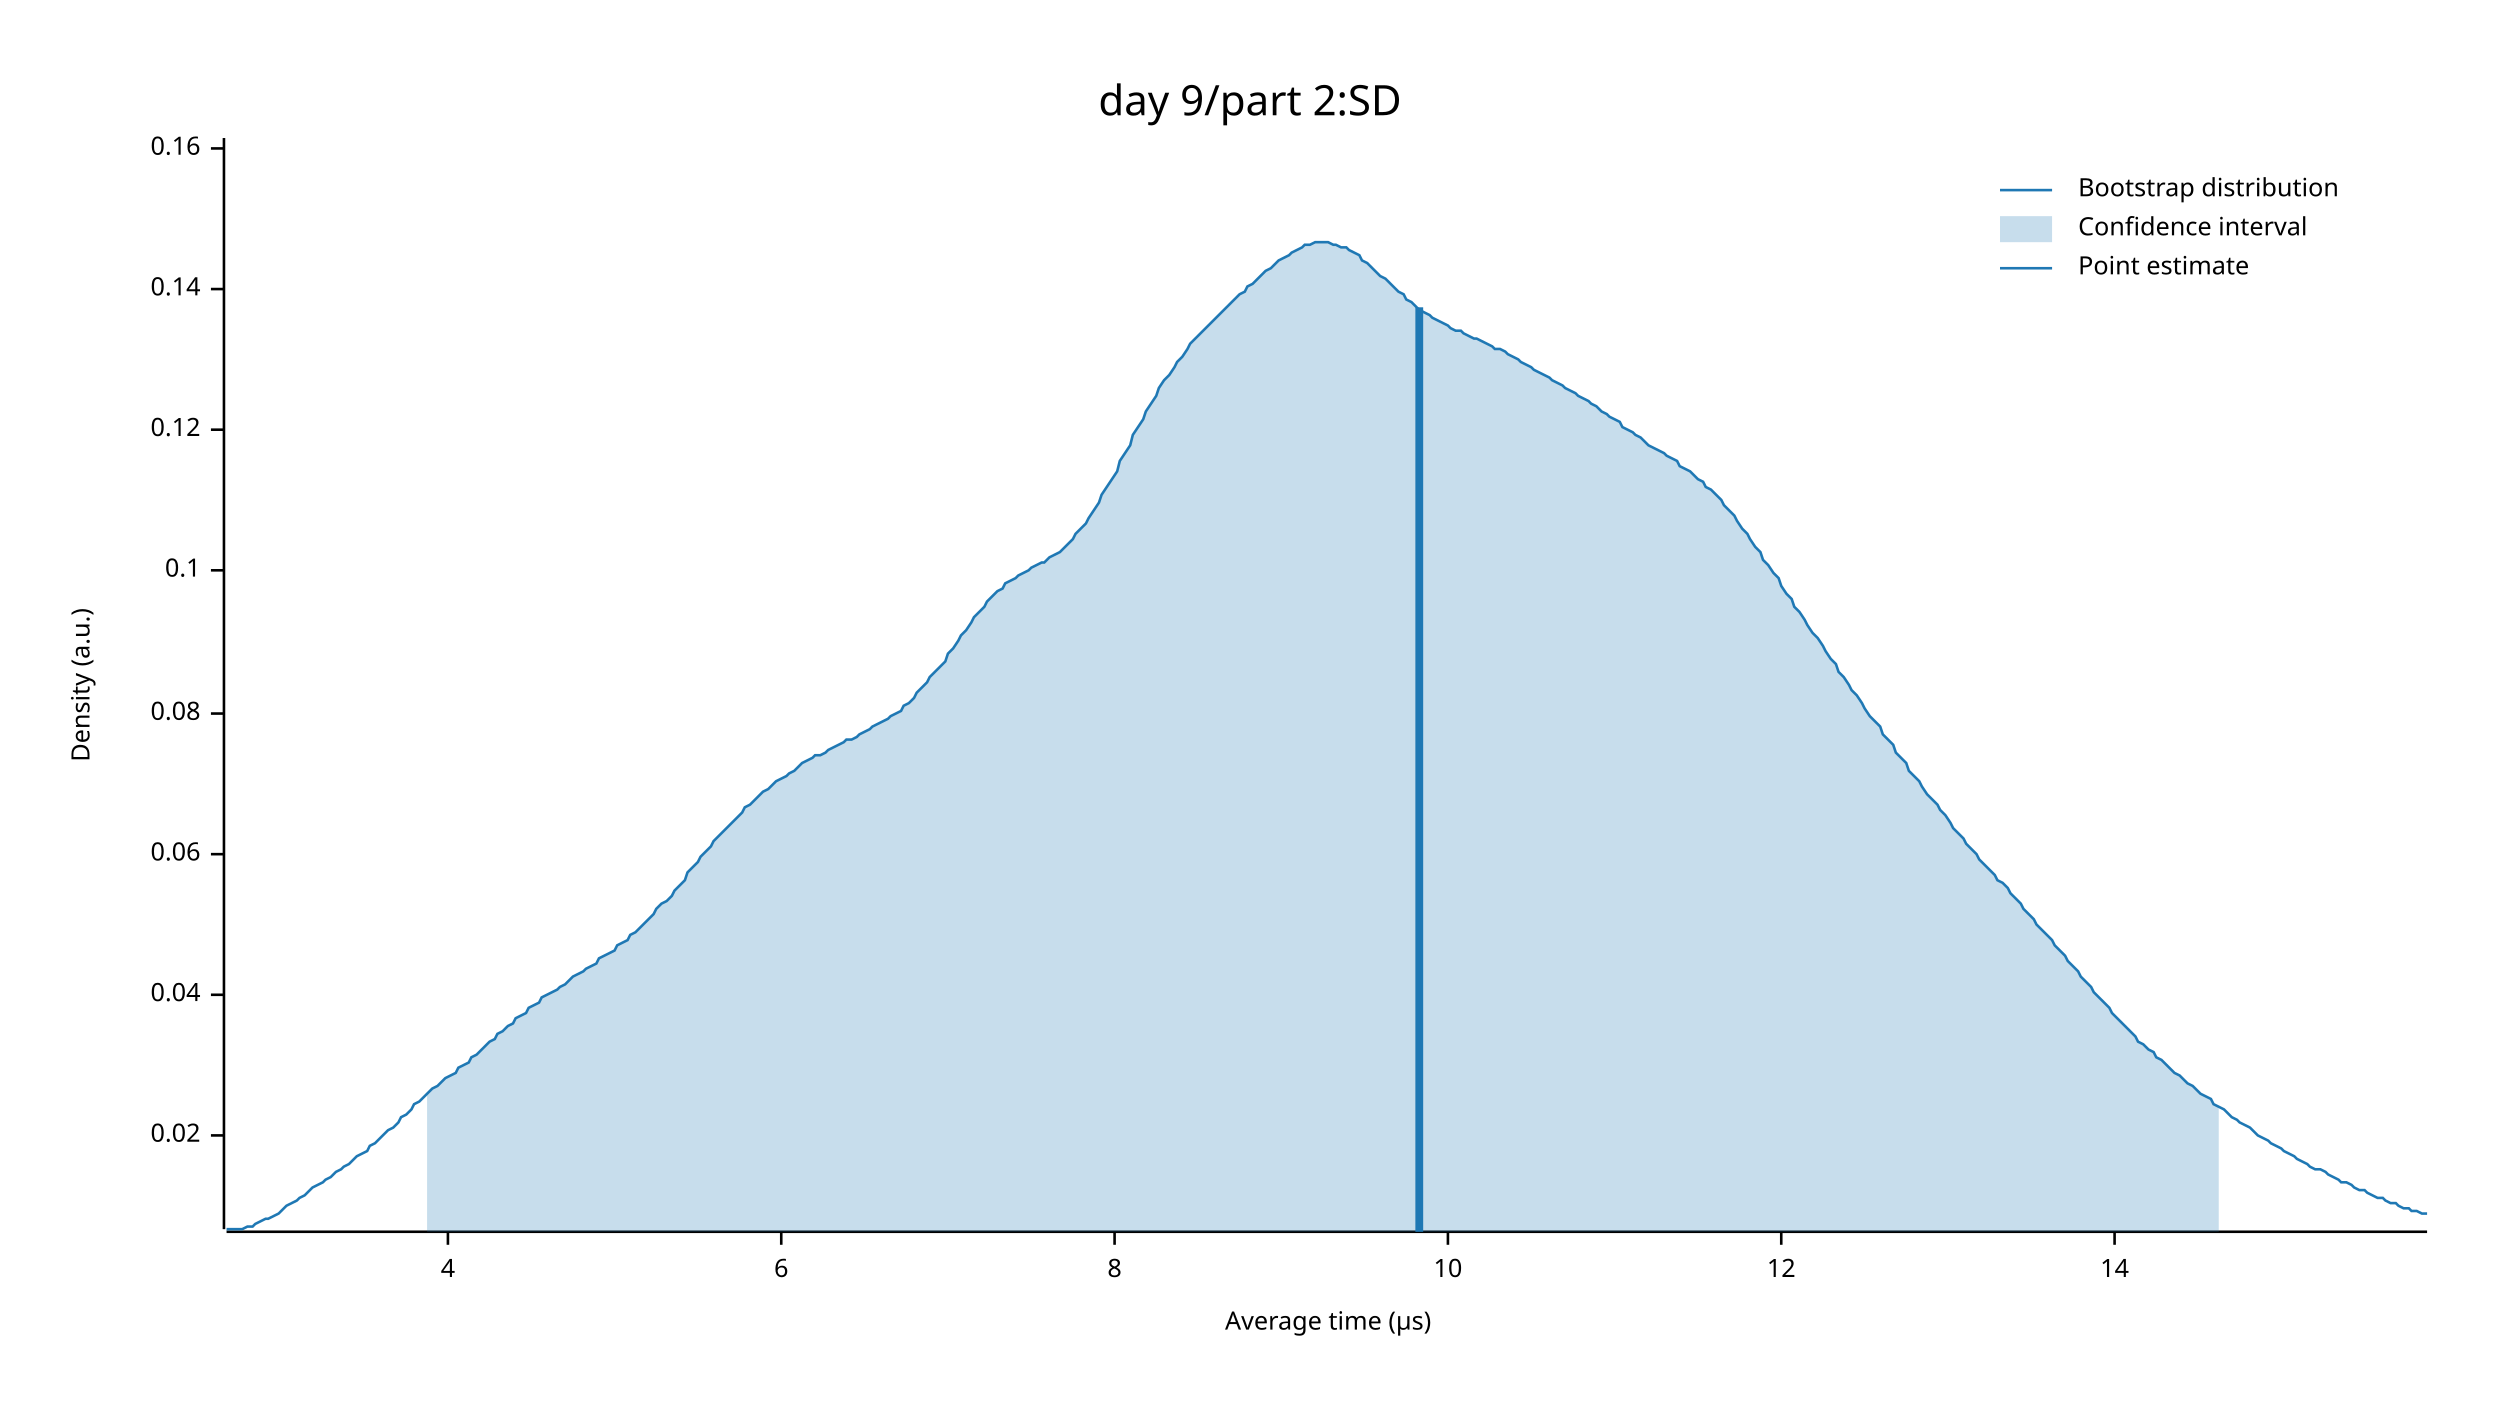
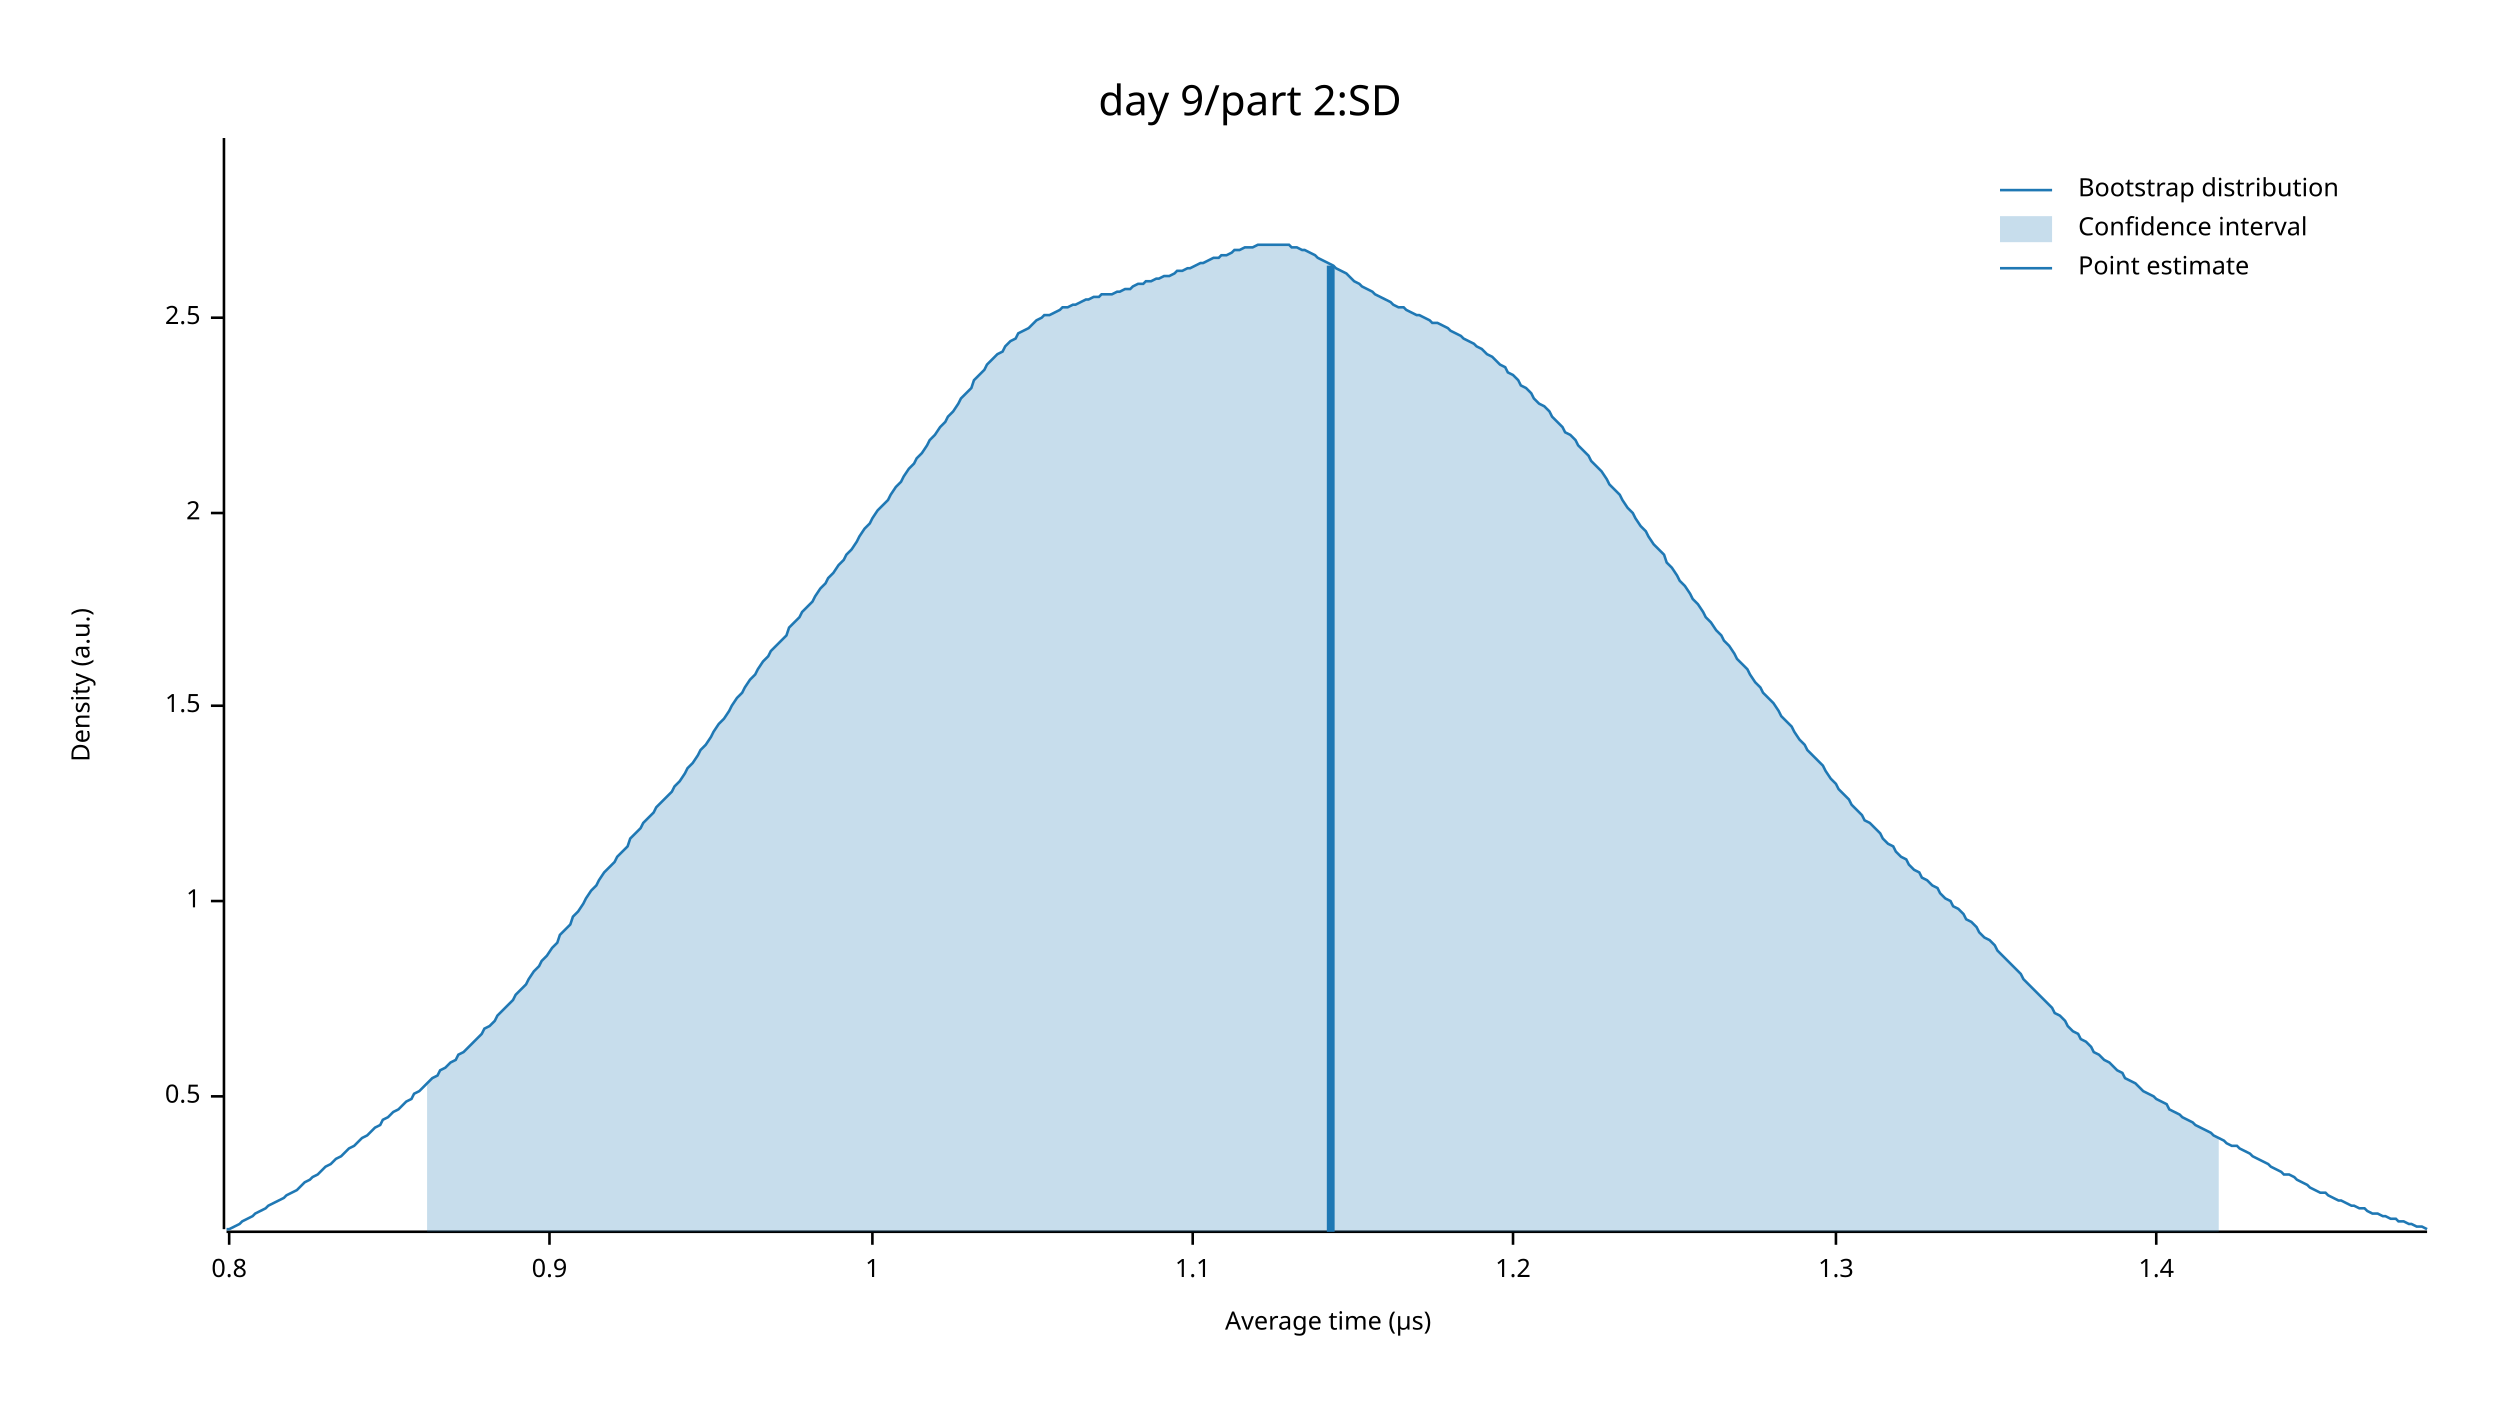
<svg xmlns="http://www.w3.org/2000/svg" width="960" height="540" viewBox="0 0 960 540">
  <text x="480" y="32" dy="0.76em" text-anchor="middle" font-family="sans-serif" font-size="16.129" opacity="1" fill="#000000">
day 9/part 2:SD
</text>
  <text x="27" y="263" dy="0.76em" text-anchor="middle" font-family="sans-serif" font-size="9.677" opacity="1" fill="#000000" transform="rotate(270, 27, 263)">
Density (a.u.)
</text>
  <text x="510" y="513" dy="-0.5ex" text-anchor="middle" font-family="sans-serif" font-size="9.677" opacity="1" fill="#000000">
Average time (µs)
</text>
  <polyline fill="none" opacity="1" stroke="#000000" stroke-width="1" points="86,53 86,472 " />
-   <text x="77" y="436" dy="0.5ex" text-anchor="end" font-family="sans-serif" font-size="9.677" opacity="1" fill="#000000">
- 0.02
+   <text x="77" y="421" dy="0.5ex" text-anchor="end" font-family="sans-serif" font-size="9.677" opacity="1" fill="#000000">
+ 0.5
</text>
-   <polyline fill="none" opacity="1" stroke="#000000" stroke-width="1" points="81,436 86,436 " />
-   <text x="77" y="382" dy="0.5ex" text-anchor="end" font-family="sans-serif" font-size="9.677" opacity="1" fill="#000000">
- 0.04
+   <polyline fill="none" opacity="1" stroke="#000000" stroke-width="1" points="81,421 86,421 " />
+   <text x="77" y="346" dy="0.5ex" text-anchor="end" font-family="sans-serif" font-size="9.677" opacity="1" fill="#000000">
+ 1
</text>
-   <polyline fill="none" opacity="1" stroke="#000000" stroke-width="1" points="81,382 86,382 " />
-   <text x="77" y="328" dy="0.5ex" text-anchor="end" font-family="sans-serif" font-size="9.677" opacity="1" fill="#000000">
- 0.06
+   <polyline fill="none" opacity="1" stroke="#000000" stroke-width="1" points="81,346 86,346 " />
+   <text x="77" y="271" dy="0.5ex" text-anchor="end" font-family="sans-serif" font-size="9.677" opacity="1" fill="#000000">
+ 1.5
</text>
-   <polyline fill="none" opacity="1" stroke="#000000" stroke-width="1" points="81,328 86,328 " />
-   <text x="77" y="274" dy="0.5ex" text-anchor="end" font-family="sans-serif" font-size="9.677" opacity="1" fill="#000000">
- 0.08
+   <polyline fill="none" opacity="1" stroke="#000000" stroke-width="1" points="81,271 86,271 " />
+   <text x="77" y="197" dy="0.5ex" text-anchor="end" font-family="sans-serif" font-size="9.677" opacity="1" fill="#000000">
+ 2
</text>
-   <polyline fill="none" opacity="1" stroke="#000000" stroke-width="1" points="81,274 86,274 " />
-   <text x="77" y="219" dy="0.5ex" text-anchor="end" font-family="sans-serif" font-size="9.677" opacity="1" fill="#000000">
- 0.1
+   <polyline fill="none" opacity="1" stroke="#000000" stroke-width="1" points="81,197 86,197 " />
+   <text x="77" y="122" dy="0.5ex" text-anchor="end" font-family="sans-serif" font-size="9.677" opacity="1" fill="#000000">
+ 2.5
</text>
-   <polyline fill="none" opacity="1" stroke="#000000" stroke-width="1" points="81,219 86,219 " />
-   <text x="77" y="165" dy="0.5ex" text-anchor="end" font-family="sans-serif" font-size="9.677" opacity="1" fill="#000000">
- 0.12
+   <polyline fill="none" opacity="1" stroke="#000000" stroke-width="1" points="81,122 86,122 " />
+   <polyline fill="none" opacity="1" stroke="#000000" stroke-width="1" points="87,473 932,473 " />
+   <text x="88" y="483" dy="0.76em" text-anchor="middle" font-family="sans-serif" font-size="9.677" opacity="1" fill="#000000">
+ 0.8
</text>
-   <polyline fill="none" opacity="1" stroke="#000000" stroke-width="1" points="81,165 86,165 " />
-   <text x="77" y="111" dy="0.5ex" text-anchor="end" font-family="sans-serif" font-size="9.677" opacity="1" fill="#000000">
- 0.14
+   <polyline fill="none" opacity="1" stroke="#000000" stroke-width="1" points="88,473 88,478 " />
+   <text x="211" y="483" dy="0.76em" text-anchor="middle" font-family="sans-serif" font-size="9.677" opacity="1" fill="#000000">
+ 0.9
</text>
-   <polyline fill="none" opacity="1" stroke="#000000" stroke-width="1" points="81,111 86,111 " />
-   <text x="77" y="57" dy="0.5ex" text-anchor="end" font-family="sans-serif" font-size="9.677" opacity="1" fill="#000000">
- 0.16
+   <polyline fill="none" opacity="1" stroke="#000000" stroke-width="1" points="211,473 211,478 " />
+   <text x="335" y="483" dy="0.76em" text-anchor="middle" font-family="sans-serif" font-size="9.677" opacity="1" fill="#000000">
+ 1
</text>
-   <polyline fill="none" opacity="1" stroke="#000000" stroke-width="1" points="81,57 86,57 " />
-   <polyline fill="none" opacity="1" stroke="#000000" stroke-width="1" points="87,473 932,473 " />
-   <text x="172" y="483" dy="0.76em" text-anchor="middle" font-family="sans-serif" font-size="9.677" opacity="1" fill="#000000">
- 4
+   <polyline fill="none" opacity="1" stroke="#000000" stroke-width="1" points="335,473 335,478 " />
+   <text x="458" y="483" dy="0.76em" text-anchor="middle" font-family="sans-serif" font-size="9.677" opacity="1" fill="#000000">
+ 1.1
</text>
-   <polyline fill="none" opacity="1" stroke="#000000" stroke-width="1" points="172,473 172,478 " />
-   <text x="300" y="483" dy="0.76em" text-anchor="middle" font-family="sans-serif" font-size="9.677" opacity="1" fill="#000000">
- 6
+   <polyline fill="none" opacity="1" stroke="#000000" stroke-width="1" points="458,473 458,478 " />
+   <text x="581" y="483" dy="0.76em" text-anchor="middle" font-family="sans-serif" font-size="9.677" opacity="1" fill="#000000">
+ 1.2
</text>
-   <polyline fill="none" opacity="1" stroke="#000000" stroke-width="1" points="300,473 300,478 " />
-   <text x="428" y="483" dy="0.76em" text-anchor="middle" font-family="sans-serif" font-size="9.677" opacity="1" fill="#000000">
- 8
+   <polyline fill="none" opacity="1" stroke="#000000" stroke-width="1" points="581,473 581,478 " />
+   <text x="705" y="483" dy="0.76em" text-anchor="middle" font-family="sans-serif" font-size="9.677" opacity="1" fill="#000000">
+ 1.3
</text>
-   <polyline fill="none" opacity="1" stroke="#000000" stroke-width="1" points="428,473 428,478 " />
-   <text x="556" y="483" dy="0.76em" text-anchor="middle" font-family="sans-serif" font-size="9.677" opacity="1" fill="#000000">
- 10
+   <polyline fill="none" opacity="1" stroke="#000000" stroke-width="1" points="705,473 705,478 " />
+   <text x="828" y="483" dy="0.76em" text-anchor="middle" font-family="sans-serif" font-size="9.677" opacity="1" fill="#000000">
+ 1.4
</text>
-   <polyline fill="none" opacity="1" stroke="#000000" stroke-width="1" points="556,473 556,478 " />
-   <text x="684" y="483" dy="0.76em" text-anchor="middle" font-family="sans-serif" font-size="9.677" opacity="1" fill="#000000">
- 12
- </text>
-   <polyline fill="none" opacity="1" stroke="#000000" stroke-width="1" points="684,473 684,478 " />
-   <text x="812" y="483" dy="0.76em" text-anchor="middle" font-family="sans-serif" font-size="9.677" opacity="1" fill="#000000">
- 14
- </text>
-   <polyline fill="none" opacity="1" stroke="#000000" stroke-width="1" points="812,473 812,478 " />
-   <polyline fill="none" opacity="1" stroke="#1F78B4" stroke-width="1" points="87,472 88,472 90,472 92,472 93,472 95,471 97,471 98,470 100,469 102,468 103,468 105,467 107,466 109,464 110,463 112,462 114,461 115,460 117,459 119,457 120,456 122,455 124,454 125,453 127,452 129,450 131,449 132,448 134,447 136,445 137,444 139,443 141,442 142,440 144,439 146,437 147,436 149,434 151,433 153,431 154,429 156,428 158,426 159,424 161,423 163,421 164,420 166,418 168,417 169,416 171,414 173,413 175,412 176,410 178,409 180,408 181,406 183,405 185,403 186,402 188,400 190,399 191,397 193,396 195,394 197,393 198,391 200,390 202,389 203,387 205,386 207,385 208,383 210,382 212,381 214,380 215,379 217,378 219,376 220,375 222,374 224,373 225,372 227,371 229,370 230,368 232,367 234,366 236,365 237,363 239,362 241,361 242,359 244,358 246,356 247,355 249,353 251,351 252,349 254,347 256,346 258,344 259,342 261,340 263,338 264,335 266,333 268,331 269,329 271,327 273,325 274,323 276,321 278,319 280,317 281,316 283,314 285,312 286,310 288,309 290,307 291,306 293,304 295,303 296,302 298,300 300,299 302,298 303,297 305,296 307,294 308,293 310,292 312,291 313,290 315,290 317,289 318,288 320,287 322,286 324,285 325,284 327,284 329,283 330,282 332,281 334,280 335,279 337,278 339,277 341,276 342,275 344,274 346,273 347,271 349,270 351,268 352,266 354,264 356,262 357,260 359,258 361,256 363,254 364,251 366,249 368,246 369,244 371,242 373,239 374,237 376,235 378,233 379,231 381,229 383,227 385,226 386,224 388,223 390,222 391,221 393,220 395,219 396,218 398,217 400,216 401,216 403,214 405,213 407,212 408,211 410,209 412,207 413,205 415,203 417,201 418,199 420,196 422,193 423,190 425,187 427,184 429,181 430,177 432,174 434,171 435,167 437,164 439,161 440,158 442,155 444,152 445,149 447,146 449,144 451,141 452,139 454,137 456,134 457,132 459,130 461,128 462,127 464,125 466,123 468,121 469,120 471,118 473,116 474,115 476,113 478,112 479,110 481,109 483,107 484,106 486,104 488,103 490,101 491,100 493,99 495,98 496,97 498,96 500,95 501,94 503,94 505,93 506,93 508,93 510,93 512,94 513,94 515,95 517,95 518,96 520,97 522,98 523,100 525,101 527,103 528,104 530,106 532,107 534,109 535,110 537,112 539,113 540,115 542,116 544,118 545,119 547,120 549,121 550,122 552,123 554,124 556,125 557,126 559,127 561,127 562,128 564,129 566,130 567,130 569,131 571,132 573,133 574,134 576,134 578,135 579,136 581,137 583,138 584,139 586,140 588,141 589,142 591,143 593,144 595,145 596,146 598,147 600,148 601,149 603,150 605,151 606,152 608,153 610,154 611,155 613,156 615,158 617,159 618,160 620,161 622,162 623,164 625,165 627,166 628,167 630,168 632,170 633,171 635,172 637,173 639,174 640,175 642,176 644,177 645,179 647,180 649,181 650,182 652,184 654,185 655,187 657,188 659,190 661,192 662,194 664,196 666,198 667,200 669,203 671,205 672,207 674,210 676,212 677,215 679,217 681,220 683,222 684,225 686,228 688,230 689,233 691,235 693,238 694,240 696,243 698,245 700,248 701,250 703,253 705,255 706,258 708,260 710,263 711,265 713,267 715,270 716,272 718,275 720,277 722,279 723,282 725,284 727,286 728,289 730,291 732,293 733,296 735,298 737,300 738,302 740,305 742,307 744,309 745,311 747,313 749,316 750,318 752,320 754,322 755,324 757,326 759,328 760,330 762,332 764,334 766,336 767,338 769,339 771,341 772,343 774,345 776,347 777,349 779,351 781,353 782,355 784,357 786,359 788,361 789,363 791,365 793,367 794,369 796,371 798,373 799,375 801,377 803,379 804,381 806,383 808,385 810,387 811,389 813,391 815,393 816,394 818,396 820,398 821,400 823,401 825,403 827,404 828,406 830,407 832,409 833,410 835,412 837,413 838,414 840,416 842,417 843,418 845,420 847,421 849,422 850,424 852,425 854,426 855,427 857,429 859,430 860,431 862,432 864,433 865,434 867,436 869,437 871,438 872,439 874,440 876,441 877,442 879,443 881,444 882,445 884,446 886,447 887,448 889,449 891,449 893,450 894,451 896,452 898,453 899,454 901,454 903,455 904,456 906,457 908,457 909,458 911,459 913,460 915,460 916,461 918,462 920,462 921,463 923,464 925,464 926,465 928,465 930,466 932,466 " />
-   <polygon opacity="0.25" fill="#1F78B4" points="164,420 166,418 168,417 169,416 171,414 173,413 175,412 176,410 178,409 180,408 181,406 183,405 185,403 186,402 188,400 190,399 191,397 193,396 195,394 197,393 198,391 200,390 202,389 203,387 205,386 207,385 208,383 210,382 212,381 214,380 215,379 217,378 219,376 220,375 222,374 224,373 225,372 227,371 229,370 230,368 232,367 234,366 236,365 237,363 239,362 241,361 242,359 244,358 246,356 247,355 249,353 251,351 252,349 254,347 256,346 258,344 259,342 261,340 263,338 264,335 266,333 268,331 269,329 271,327 273,325 274,323 276,321 278,319 280,317 281,316 283,314 285,312 286,310 288,309 290,307 291,306 293,304 295,303 296,302 298,300 300,299 302,298 303,297 305,296 307,294 308,293 310,292 312,291 313,290 315,290 317,289 318,288 320,287 322,286 324,285 325,284 327,284 329,283 330,282 332,281 334,280 335,279 337,278 339,277 341,276 342,275 344,274 346,273 347,271 349,270 351,268 352,266 354,264 356,262 357,260 359,258 361,256 363,254 364,251 366,249 368,246 369,244 371,242 373,239 374,237 376,235 378,233 379,231 381,229 383,227 385,226 386,224 388,223 390,222 391,221 393,220 395,219 396,218 398,217 400,216 401,216 403,214 405,213 407,212 408,211 410,209 412,207 413,205 415,203 417,201 418,199 420,196 422,193 423,190 425,187 427,184 429,181 430,177 432,174 434,171 435,167 437,164 439,161 440,158 442,155 444,152 445,149 447,146 449,144 451,141 452,139 454,137 456,134 457,132 459,130 461,128 462,127 464,125 466,123 468,121 469,120 471,118 473,116 474,115 476,113 478,112 479,110 481,109 483,107 484,106 486,104 488,103 490,101 491,100 493,99 495,98 496,97 498,96 500,95 501,94 503,94 505,93 506,93 508,93 510,93 512,94 513,94 515,95 517,95 518,96 520,97 522,98 523,100 525,101 527,103 528,104 530,106 532,107 534,109 535,110 537,112 539,113 540,115 542,116 544,118 545,119 547,120 549,121 550,122 552,123 554,124 556,125 557,126 559,127 561,127 562,128 564,129 566,130 567,130 569,131 571,132 573,133 574,134 576,134 578,135 579,136 581,137 583,138 584,139 586,140 588,141 589,142 591,143 593,144 595,145 596,146 598,147 600,148 601,149 603,150 605,151 606,152 608,153 610,154 611,155 613,156 615,158 617,159 618,160 620,161 622,162 623,164 625,165 627,166 628,167 630,168 632,170 633,171 635,172 637,173 639,174 640,175 642,176 644,177 645,179 647,180 649,181 650,182 652,184 654,185 655,187 657,188 659,190 661,192 662,194 664,196 666,198 667,200 669,203 671,205 672,207 674,210 676,212 677,215 679,217 681,220 683,222 684,225 686,228 688,230 689,233 691,235 693,238 694,240 696,243 698,245 700,248 701,250 703,253 705,255 706,258 708,260 710,263 711,265 713,267 715,270 716,272 718,275 720,277 722,279 723,282 725,284 727,286 728,289 730,291 732,293 733,296 735,298 737,300 738,302 740,305 742,307 744,309 745,311 747,313 749,316 750,318 752,320 754,322 755,324 757,326 759,328 760,330 762,332 764,334 766,336 767,338 769,339 771,341 772,343 774,345 776,347 777,349 779,351 781,353 782,355 784,357 786,359 788,361 789,363 791,365 793,367 794,369 796,371 798,373 799,375 801,377 803,379 804,381 806,383 808,385 810,387 811,389 813,391 815,393 816,394 818,396 820,398 821,400 823,401 825,403 827,404 828,406 830,407 832,409 833,410 835,412 837,413 838,414 840,416 842,417 843,418 845,420 847,421 849,422 850,424 852,425 852,473 164,473 " />
-   <polyline fill="none" opacity="1" stroke="#1F78B4" stroke-width="3" points="545,473 545,118 " />
+   <polyline fill="none" opacity="1" stroke="#000000" stroke-width="1" points="828,473 828,478 " />
+   <polyline fill="none" opacity="1" stroke="#1F78B4" stroke-width="1" points="87,472 88,472 90,471 92,470 93,469 95,468 97,467 98,466 100,465 102,464 103,463 105,462 107,461 109,460 110,459 112,458 114,457 115,456 117,454 119,453 120,452 122,451 124,449 125,448 127,447 129,445 131,444 132,443 134,441 136,440 137,439 139,437 141,436 142,435 144,433 146,432 147,430 149,429 151,427 153,426 154,425 156,423 158,422 159,420 161,419 163,417 164,416 166,414 168,413 169,411 171,410 173,408 175,407 176,405 178,404 180,402 181,401 183,399 185,397 186,395 188,394 190,392 191,390 193,388 195,386 197,384 198,382 200,380 202,378 203,376 205,373 207,371 208,369 210,367 212,364 214,362 215,359 217,357 219,355 220,352 222,350 224,347 225,345 227,342 229,340 230,338 232,335 234,333 236,331 237,329 239,327 241,325 242,322 244,320 246,318 247,316 249,314 251,312 252,310 254,308 256,306 258,304 259,302 261,300 263,297 264,295 266,293 268,290 269,288 271,286 273,283 274,281 276,278 278,276 280,273 281,271 283,268 285,266 286,264 288,261 290,259 291,257 293,254 295,252 296,250 298,248 300,246 302,244 303,241 305,239 307,237 308,235 310,233 312,231 313,229 315,226 317,224 318,222 320,220 322,217 324,215 325,213 327,211 329,208 330,206 332,203 334,201 335,199 337,196 339,194 341,192 342,190 344,187 346,185 347,183 349,180 351,178 352,176 354,174 356,171 357,169 359,167 361,164 363,162 364,160 366,158 368,155 369,153 371,151 373,149 374,146 376,144 378,142 379,140 381,138 383,136 385,135 386,133 388,131 390,130 391,128 393,127 395,126 396,125 398,123 400,122 401,121 403,121 405,120 407,119 408,118 410,118 412,117 413,117 415,116 417,115 418,115 420,114 422,114 423,113 425,113 427,113 429,112 430,112 432,111 434,111 435,110 437,109 439,109 440,108 442,108 444,107 445,107 447,106 449,106 451,105 452,104 454,104 456,103 457,103 459,102 461,101 462,101 464,100 466,99 468,99 469,98 471,98 473,97 474,96 476,96 478,95 479,95 481,95 483,94 484,94 486,94 488,94 490,94 491,94 493,94 495,94 496,95 498,95 500,96 501,96 503,97 505,98 506,99 508,100 510,101 512,102 513,103 515,104 517,105 518,106 520,108 522,109 523,110 525,111 527,112 528,113 530,114 532,115 534,116 535,117 537,118 539,118 540,119 542,120 544,121 545,121 547,122 549,123 550,124 552,124 554,125 556,126 557,127 559,128 561,129 562,130 564,131 566,132 567,133 569,134 571,136 573,137 574,138 576,140 578,141 579,143 581,144 583,146 584,148 586,149 588,151 589,153 591,155 593,156 595,158 596,160 598,162 600,164 601,166 603,167 605,169 606,171 608,173 610,175 611,177 613,179 615,181 617,184 618,186 620,188 622,190 623,192 625,195 627,197 628,199 630,202 632,204 633,206 635,209 637,211 639,213 640,216 642,218 644,221 645,223 647,225 649,228 650,230 652,232 654,235 655,237 657,239 659,242 661,244 662,246 664,248 666,251 667,253 669,255 671,257 672,259 674,262 676,264 677,266 679,268 681,270 683,273 684,275 686,277 688,279 689,281 691,284 693,286 694,288 696,290 698,292 700,294 701,296 703,299 705,301 706,303 708,305 710,307 711,309 713,311 715,313 716,315 718,316 720,318 722,320 723,322 725,324 727,325 728,327 730,329 732,330 733,332 735,334 737,335 738,337 740,338 742,340 744,341 745,343 747,345 749,346 750,348 752,349 754,351 755,353 757,354 759,356 760,358 762,360 764,361 766,363 767,365 769,367 771,369 772,370 774,372 776,374 777,376 779,378 781,380 782,381 784,383 786,385 788,387 789,389 791,390 793,392 794,394 796,396 798,397 799,399 801,400 803,402 804,404 806,405 808,407 810,408 811,409 813,411 815,412 816,414 818,415 820,416 821,417 823,419 825,420 827,421 828,422 830,423 832,424 833,426 835,427 837,428 838,429 840,430 842,431 843,432 845,433 847,434 849,435 850,436 852,437 854,438 855,439 857,440 859,440 860,441 862,442 864,443 865,444 867,445 869,446 871,447 872,448 874,449 876,450 877,451 879,451 881,452 882,453 884,454 886,455 887,456 889,457 891,458 893,458 894,459 896,460 898,461 899,461 901,462 903,463 904,463 906,464 908,464 909,465 911,466 913,466 915,467 916,467 918,468 920,468 921,469 923,469 925,470 926,470 928,471 930,471 932,472 " />
+   <polygon opacity="0.25" fill="#1F78B4" points="164,416 166,414 168,413 169,411 171,410 173,408 175,407 176,405 178,404 180,402 181,401 183,399 185,397 186,395 188,394 190,392 191,390 193,388 195,386 197,384 198,382 200,380 202,378 203,376 205,373 207,371 208,369 210,367 212,364 214,362 215,359 217,357 219,355 220,352 222,350 224,347 225,345 227,342 229,340 230,338 232,335 234,333 236,331 237,329 239,327 241,325 242,322 244,320 246,318 247,316 249,314 251,312 252,310 254,308 256,306 258,304 259,302 261,300 263,297 264,295 266,293 268,290 269,288 271,286 273,283 274,281 276,278 278,276 280,273 281,271 283,268 285,266 286,264 288,261 290,259 291,257 293,254 295,252 296,250 298,248 300,246 302,244 303,241 305,239 307,237 308,235 310,233 312,231 313,229 315,226 317,224 318,222 320,220 322,217 324,215 325,213 327,211 329,208 330,206 332,203 334,201 335,199 337,196 339,194 341,192 342,190 344,187 346,185 347,183 349,180 351,178 352,176 354,174 356,171 357,169 359,167 361,164 363,162 364,160 366,158 368,155 369,153 371,151 373,149 374,146 376,144 378,142 379,140 381,138 383,136 385,135 386,133 388,131 390,130 391,128 393,127 395,126 396,125 398,123 400,122 401,121 403,121 405,120 407,119 408,118 410,118 412,117 413,117 415,116 417,115 418,115 420,114 422,114 423,113 425,113 427,113 429,112 430,112 432,111 434,111 435,110 437,109 439,109 440,108 442,108 444,107 445,107 447,106 449,106 451,105 452,104 454,104 456,103 457,103 459,102 461,101 462,101 464,100 466,99 468,99 469,98 471,98 473,97 474,96 476,96 478,95 479,95 481,95 483,94 484,94 486,94 488,94 490,94 491,94 493,94 495,94 496,95 498,95 500,96 501,96 503,97 505,98 506,99 508,100 510,101 512,102 513,103 515,104 517,105 518,106 520,108 522,109 523,110 525,111 527,112 528,113 530,114 532,115 534,116 535,117 537,118 539,118 540,119 542,120 544,121 545,121 547,122 549,123 550,124 552,124 554,125 556,126 557,127 559,128 561,129 562,130 564,131 566,132 567,133 569,134 571,136 573,137 574,138 576,140 578,141 579,143 581,144 583,146 584,148 586,149 588,151 589,153 591,155 593,156 595,158 596,160 598,162 600,164 601,166 603,167 605,169 606,171 608,173 610,175 611,177 613,179 615,181 617,184 618,186 620,188 622,190 623,192 625,195 627,197 628,199 630,202 632,204 633,206 635,209 637,211 639,213 640,216 642,218 644,221 645,223 647,225 649,228 650,230 652,232 654,235 655,237 657,239 659,242 661,244 662,246 664,248 666,251 667,253 669,255 671,257 672,259 674,262 676,264 677,266 679,268 681,270 683,273 684,275 686,277 688,279 689,281 691,284 693,286 694,288 696,290 698,292 700,294 701,296 703,299 705,301 706,303 708,305 710,307 711,309 713,311 715,313 716,315 718,316 720,318 722,320 723,322 725,324 727,325 728,327 730,329 732,330 733,332 735,334 737,335 738,337 740,338 742,340 744,341 745,343 747,345 749,346 750,348 752,349 754,351 755,353 757,354 759,356 760,358 762,360 764,361 766,363 767,365 769,367 771,369 772,370 774,372 776,374 777,376 779,378 781,380 782,381 784,383 786,385 788,387 789,389 791,390 793,392 794,394 796,396 798,397 799,399 801,400 803,402 804,404 806,405 808,407 810,408 811,409 813,411 815,412 816,414 818,415 820,416 821,417 823,419 825,420 827,421 828,422 830,423 832,424 833,426 835,427 837,428 838,429 840,430 842,431 843,432 845,433 847,434 849,435 850,436 852,437 852,473 164,473 " />
+   <polyline fill="none" opacity="1" stroke="#1F78B4" stroke-width="3" points="511,473 511,102 " />
  <text x="798" y="68" dy="0.76em" text-anchor="start" font-family="sans-serif" font-size="9.677" opacity="1" fill="#000000">
Bootstrap distribution
</text>
  <text x="798" y="83" dy="0.76em" text-anchor="start" font-family="sans-serif" font-size="9.677" opacity="1" fill="#000000">
Confidence interval
</text>
  <text x="798" y="98" dy="0.76em" text-anchor="start" font-family="sans-serif" font-size="9.677" opacity="1" fill="#000000">
Point estimate
</text>
  <polyline fill="none" opacity="1" stroke="#1F78B4" stroke-width="1" points="768,73 788,73 " />
  <rect x="768" y="83" width="20" height="10" opacity="0.25" fill="#1F78B4" stroke="none" />
  <polyline fill="none" opacity="1" stroke="#1F78B4" stroke-width="1" points="768,103 788,103 " />
</svg>
